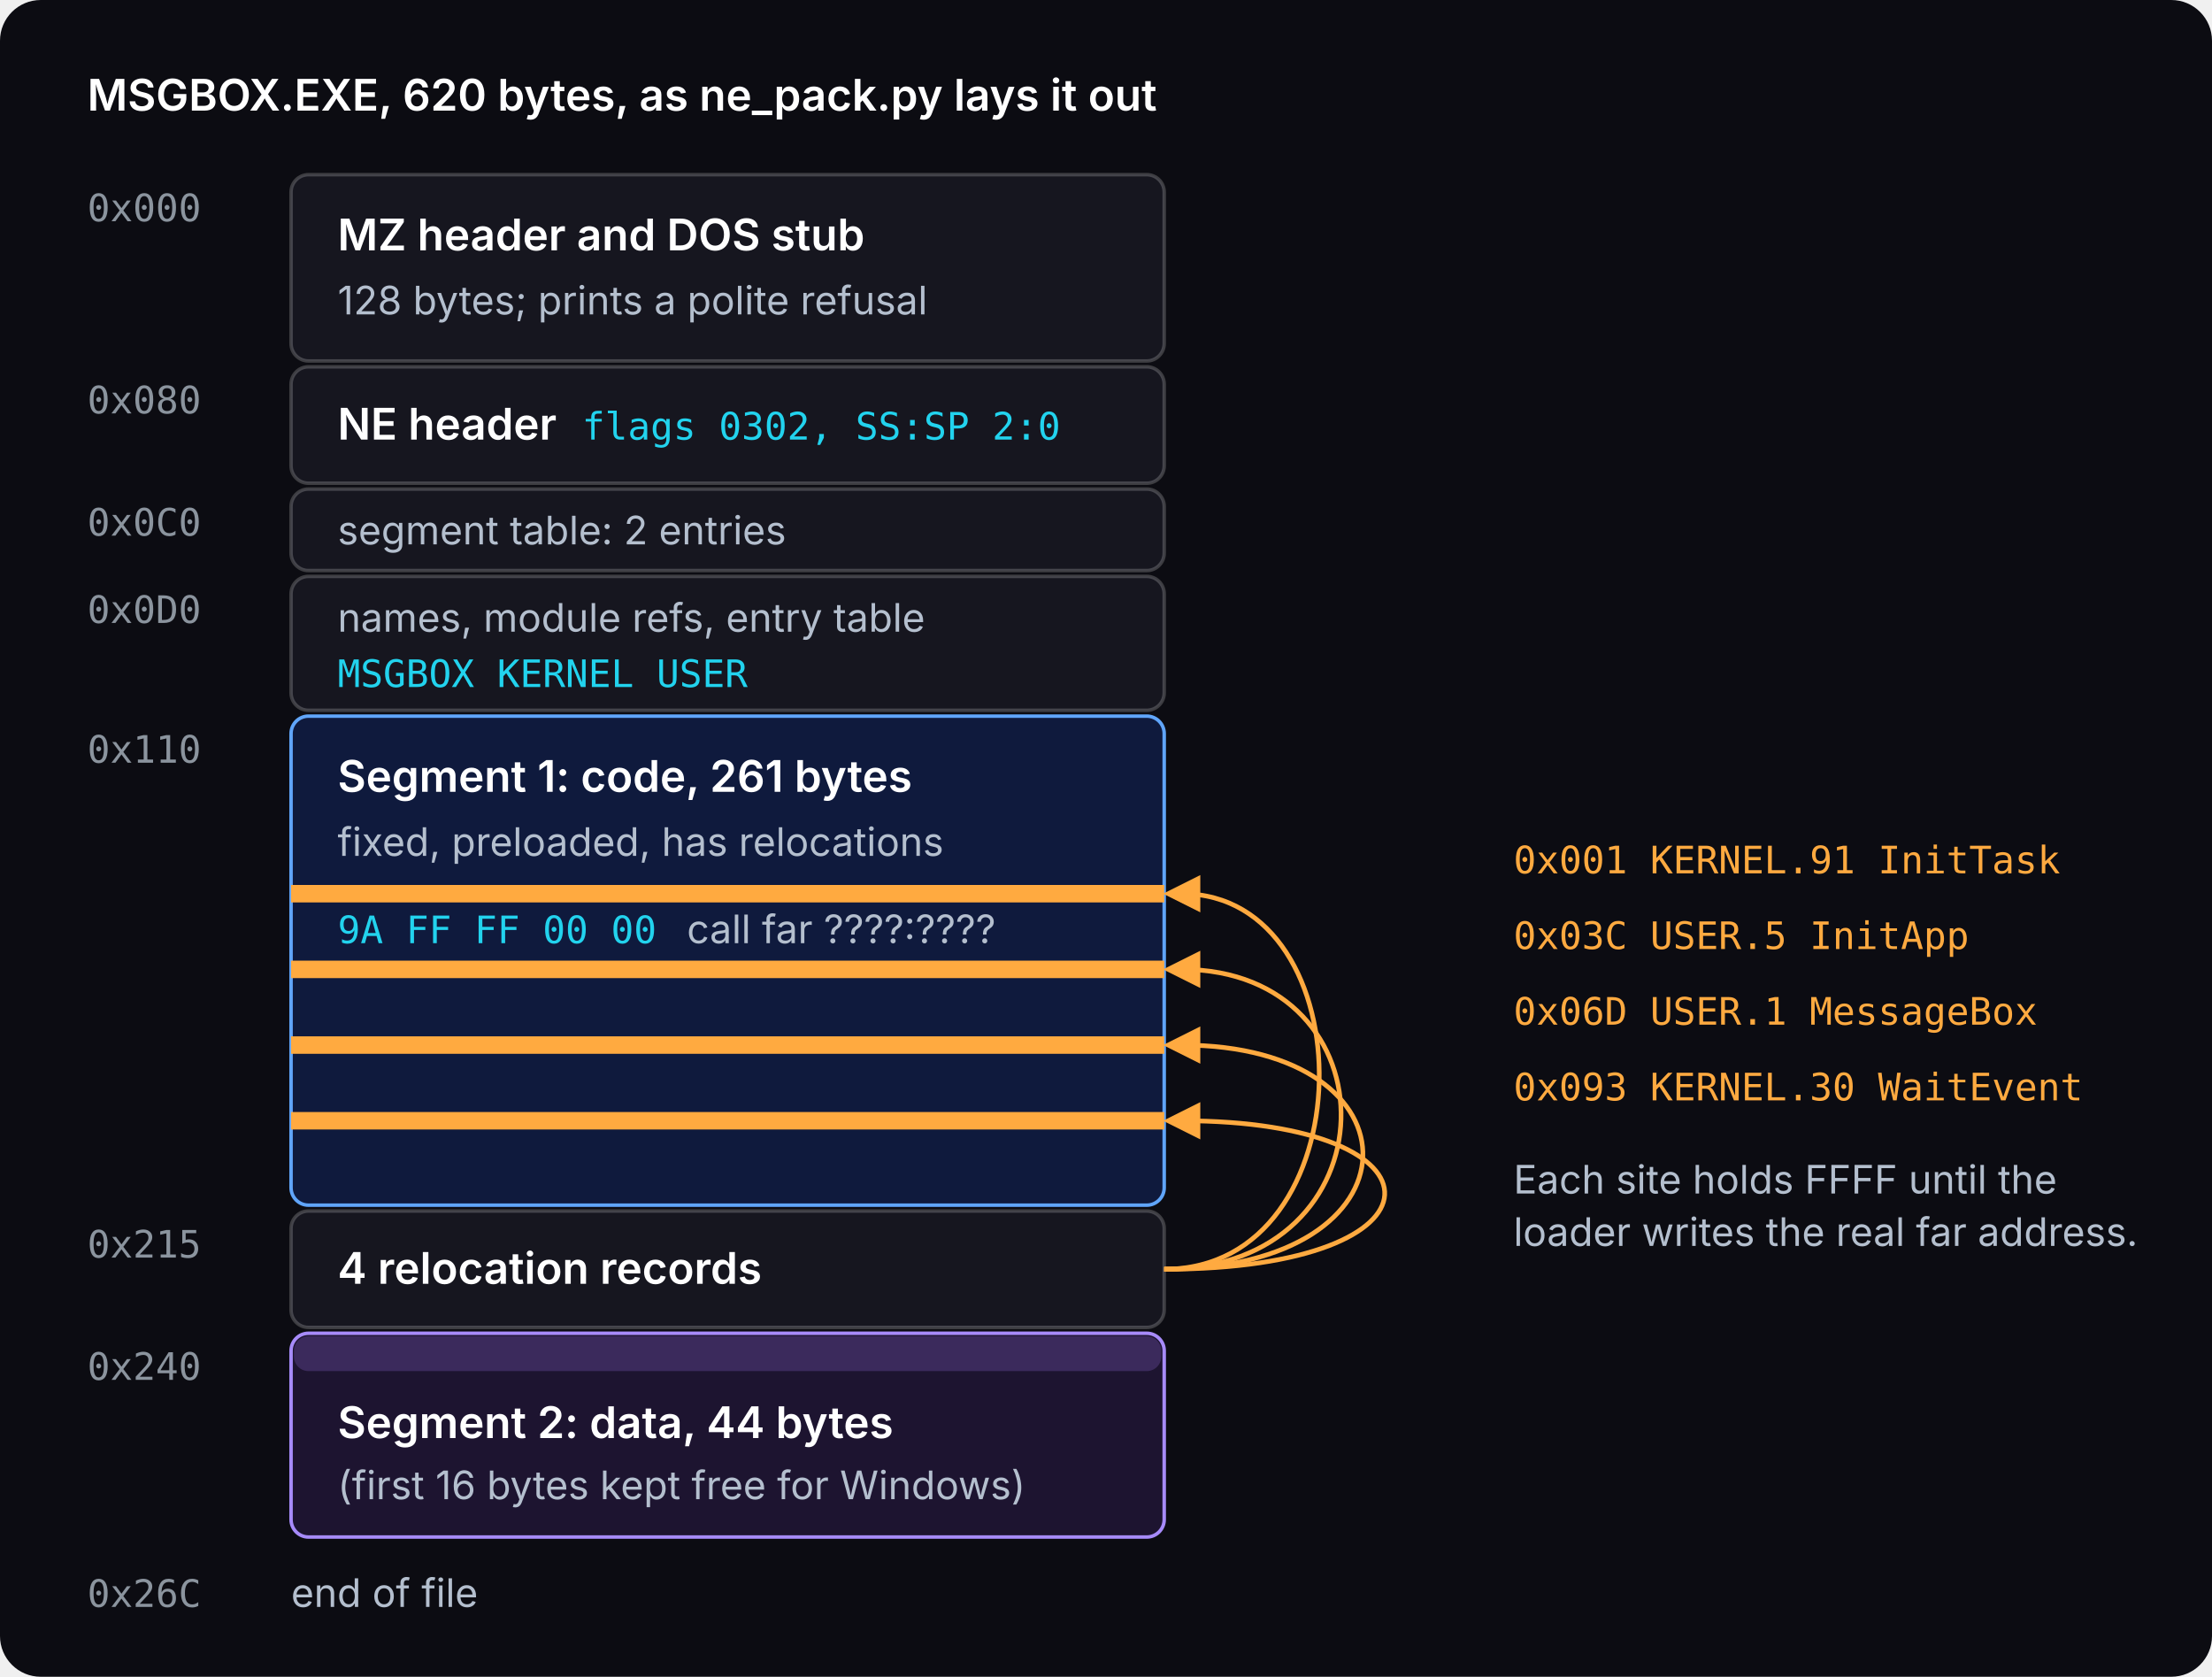
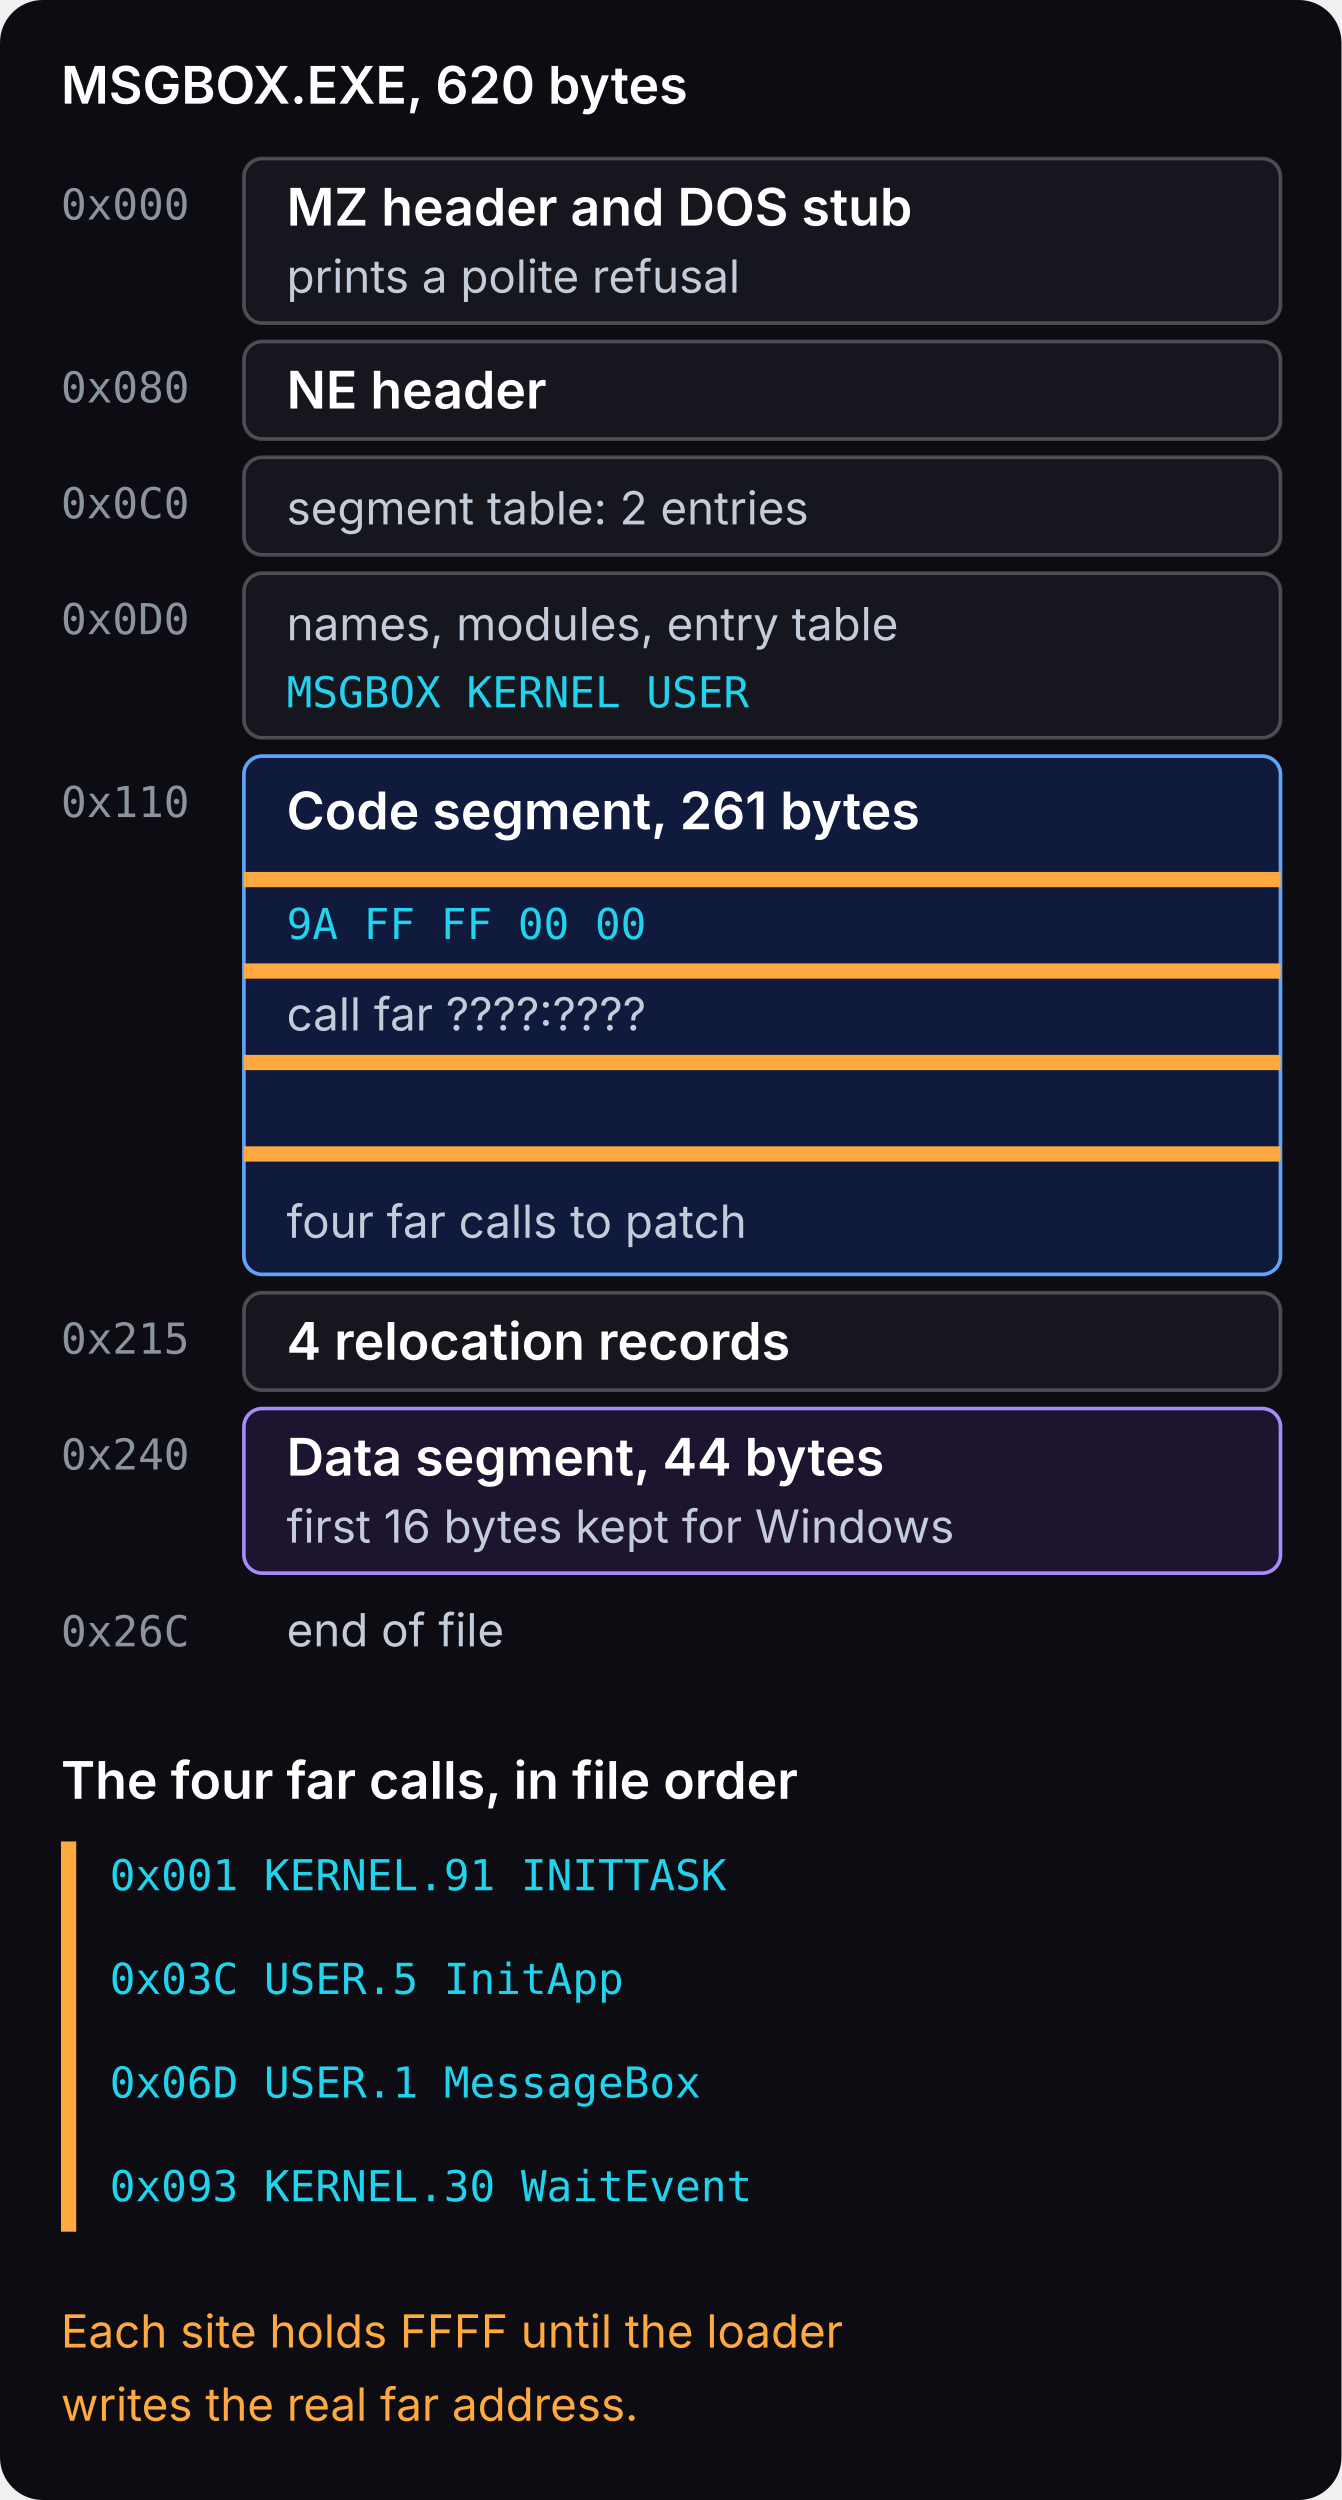
- <svg xmlns="http://www.w3.org/2000/svg" viewBox="0 0 760 576" width="760" height="576" role="img" aria-labelledby="t d">
-   <defs>
-     <marker id="a" viewBox="0 0 10 10" refX="5" refY="5" markerWidth="8" markerHeight="8" orient="auto-start-reverse">
-       <path d="M0 0 L10 5 L0 10 z" fill="#ffaa40" />
-     </marker>
-   </defs>
+ <svg xmlns="http://www.w3.org/2000/svg" viewBox="0 0 440 820" width="440" height="820" role="img" aria-labelledby="t d">
  <style>
    .bg { fill: #0c0c12; }
-     .box { fill: #16161f; stroke: rgba(255,255,255,0.2); stroke-width: 1.2; }
+     .box { fill: #16161f; stroke: rgba(255,255,255,0.25); stroke-width: 1.2; }
    .code { fill: #0f1a3d; stroke: #60a5fa; stroke-width: 1.2; }
    .data { fill: #1d1430; stroke: #a78bfa; stroke-width: 1.2; }
-     .rsv { fill: #3b2a5c; }
    .site { fill: #ffaa40; }
-     .h { font: 600 15px system-ui, -apple-system, "Segoe UI", sans-serif; fill: #ffffff; }
-     .p { font: 13.5px system-ui, -apple-system, "Segoe UI", sans-serif; fill: #b4bfce; }
-     .off { font: 13px ui-monospace, "SFMono-Regular", Menlo, Consolas, monospace; fill: #8b949e; }
-     .m { font: 13px ui-monospace, "SFMono-Regular", Menlo, Consolas, monospace; fill: #22d3ee; }
-     .tool { font: 13px ui-monospace, "SFMono-Regular", Menlo, Consolas, monospace; fill: #ffaa40; }
-     .line { stroke: #ffaa40; stroke-width: 1.6; fill: none; }
+     .h { font: 600 17px system-ui, -apple-system, "Segoe UI", sans-serif; fill: #ffffff; }
+     .p { font: 15px system-ui, -apple-system, "Segoe UI", sans-serif; fill: #c3ccd8; }
+     .off { font: 14px ui-monospace, "SFMono-Regular", Menlo, Consolas, monospace; fill: #8b949e; }
+     .m { font: 14px ui-monospace, "SFMono-Regular", Menlo, Consolas, monospace; fill: #22d3ee; }
+     .note { font: 15px system-ui, -apple-system, "Segoe UI", sans-serif; fill: #ffaa40; }
  </style>
-   <rect class="bg" width="760" height="576" rx="14" />
-   <text class="h" x="30" y="38">MSGBOX.EXE, 620 bytes, as ne_pack.py lays it out</text>
-   <text class="off" x="30" y="76">0x000</text>
-   <rect class="box" x="100" y="60" width="300" height="64" rx="6" />
-   <text class="h" x="116" y="86">MZ header and DOS stub</text>
-   <text class="p" x="116" y="108">128 bytes; prints a polite refusal</text>
-   <text class="off" x="30" y="142">0x080</text>
-   <rect class="box" x="100" y="126" width="300" height="40" rx="6" />
-   <text class="h" x="116" y="151">NE header</text>
-   <text class="m" x="200" y="151">flags 0302, SS:SP 2:0</text>
-   <text class="off" x="30" y="184">0x0C0</text>
-   <rect class="box" x="100" y="168" width="300" height="28" rx="6" />
-   <text class="p" x="116" y="187">segment table: 2 entries</text>
-   <text class="off" x="30" y="214">0x0D0</text>
-   <rect class="box" x="100" y="198" width="300" height="46" rx="6" />
-   <text class="p" x="116" y="217">names, module refs, entry table</text>
-   <text class="m" x="116" y="236">MSGBOX  KERNEL  USER</text>
-   <text class="off" x="30" y="262">0x110</text>
-   <rect class="code" x="100" y="246" width="300" height="168" rx="6" />
-   <text class="h" x="116" y="272">Segment 1: code, 261 bytes</text>
-   <text class="p" x="116" y="294">fixed, preloaded, has relocations</text>
-   <rect class="site" x="100" y="304" width="300" height="6" />
-   <rect class="site" x="100" y="330" width="300" height="6" />
-   <rect class="site" x="100" y="356" width="300" height="6" />
-   <rect class="site" x="100" y="382" width="300" height="6" />
-   <text class="m" x="116" y="324">9A FF FF 00 00</text>
-   <text class="p" x="236" y="324">call far ????:????</text>
-   <text class="off" x="30" y="432">0x215</text>
-   <rect class="box" x="100" y="416" width="300" height="40" rx="6" />
-   <text class="h" x="116" y="441">4 relocation records</text>
-   <text class="off" x="30" y="474">0x240</text>
-   <rect class="data" x="100" y="458" width="300" height="70" rx="6" />
-   <rect class="rsv" x="101" y="459" width="298" height="12" rx="5" />
-   <text class="h" x="116" y="494">Segment 2: data, 44 bytes</text>
-   <text class="p" x="116" y="515">(first 16 bytes kept free for Windows)</text>
-   <text class="off" x="30" y="552">0x26C</text>
-   <text class="p" x="100" y="552">end of file</text>
-   <path class="line" d="M400 436 C 470 436, 470 307, 406 307" marker-end="url(#a)" />
-   <path class="line" d="M400 436 C 480 436, 480 333, 406 333" marker-end="url(#a)" />
-   <path class="line" d="M400 436 C 490 436, 490 359, 406 359" marker-end="url(#a)" />
-   <path class="line" d="M400 436 C 500 436, 500 385, 406 385" marker-end="url(#a)" />
-   <text class="tool" x="520" y="300">0x001  KERNEL.91  InitTask</text>
-   <text class="tool" x="520" y="326">0x03C  USER.5     InitApp</text>
-   <text class="tool" x="520" y="352">0x06D  USER.1     MessageBox</text>
-   <text class="tool" x="520" y="378">0x093  KERNEL.30  WaitEvent</text>
-   <text class="p" x="520" y="410">Each site holds FFFF until the</text>
-   <text class="p" x="520" y="428">loader writes the real far address.</text>
+   <rect class="bg" width="440" height="820" rx="14" />
+   <text class="h" x="20" y="34">MSGBOX.EXE, 620 bytes</text>
+   <text class="off" x="20" y="72">0x000</text>
+   <rect class="box" x="80" y="52" width="340" height="54" rx="6" />
+   <text class="h" x="94" y="74">MZ header and DOS stub</text>
+   <text class="p" x="94" y="96">prints a polite refusal</text>
+   <text class="off" x="20" y="132">0x080</text>
+   <rect class="box" x="80" y="112" width="340" height="32" rx="6" />
+   <text class="h" x="94" y="134">NE header</text>
+   <text class="off" x="20" y="170">0x0C0</text>
+   <rect class="box" x="80" y="150" width="340" height="32" rx="6" />
+   <text class="p" x="94" y="172">segment table: 2 entries</text>
+   <text class="off" x="20" y="208">0x0D0</text>
+   <rect class="box" x="80" y="188" width="340" height="54" rx="6" />
+   <text class="p" x="94" y="210">names, modules, entry table</text>
+   <text class="m" x="94" y="232">MSGBOX KERNEL USER</text>
+   <text class="off" x="20" y="268">0x110</text>
+   <rect class="code" x="80" y="248" width="340" height="170" rx="6" />
+   <text class="h" x="94" y="272">Code segment, 261 bytes</text>
+   <rect class="site" x="80" y="286" width="340" height="5" />
+   <rect class="site" x="80" y="316" width="340" height="5" />
+   <rect class="site" x="80" y="346" width="340" height="5" />
+   <rect class="site" x="80" y="376" width="340" height="5" />
+   <text class="m" x="94" y="308">9A FF FF 00 00</text>
+   <text class="p" x="94" y="338">call far ????:????</text>
+   <text class="p" x="94" y="406">four far calls to patch</text>
+   <text class="off" x="20" y="444">0x215</text>
+   <rect class="box" x="80" y="424" width="340" height="32" rx="6" />
+   <text class="h" x="94" y="446">4 relocation records</text>
+   <text class="off" x="20" y="482">0x240</text>
+   <rect class="data" x="80" y="462" width="340" height="54" rx="6" />
+   <text class="h" x="94" y="484">Data segment, 44 bytes</text>
+   <text class="p" x="94" y="506">first 16 bytes kept for Windows</text>
+   <text class="off" x="20" y="540">0x26C</text>
+   <text class="p" x="94" y="540">end of file</text>
+   <text class="h" x="20" y="590">The four far calls, in file order</text>
+   <rect class="site" x="20" y="604" width="5" height="128" />
+   <text class="m" x="36" y="620">0x001  KERNEL.91  INITTASK</text>
+   <text class="m" x="36" y="654">0x03C  USER.5     InitApp</text>
+   <text class="m" x="36" y="688">0x06D  USER.1     MessageBox</text>
+   <text class="m" x="36" y="722">0x093  KERNEL.30  WaitEvent</text>
+   <text class="note" x="20" y="770">Each site holds FFFF until the loader</text>
+   <text class="note" x="20" y="794">writes the real far address.</text>
</svg>
